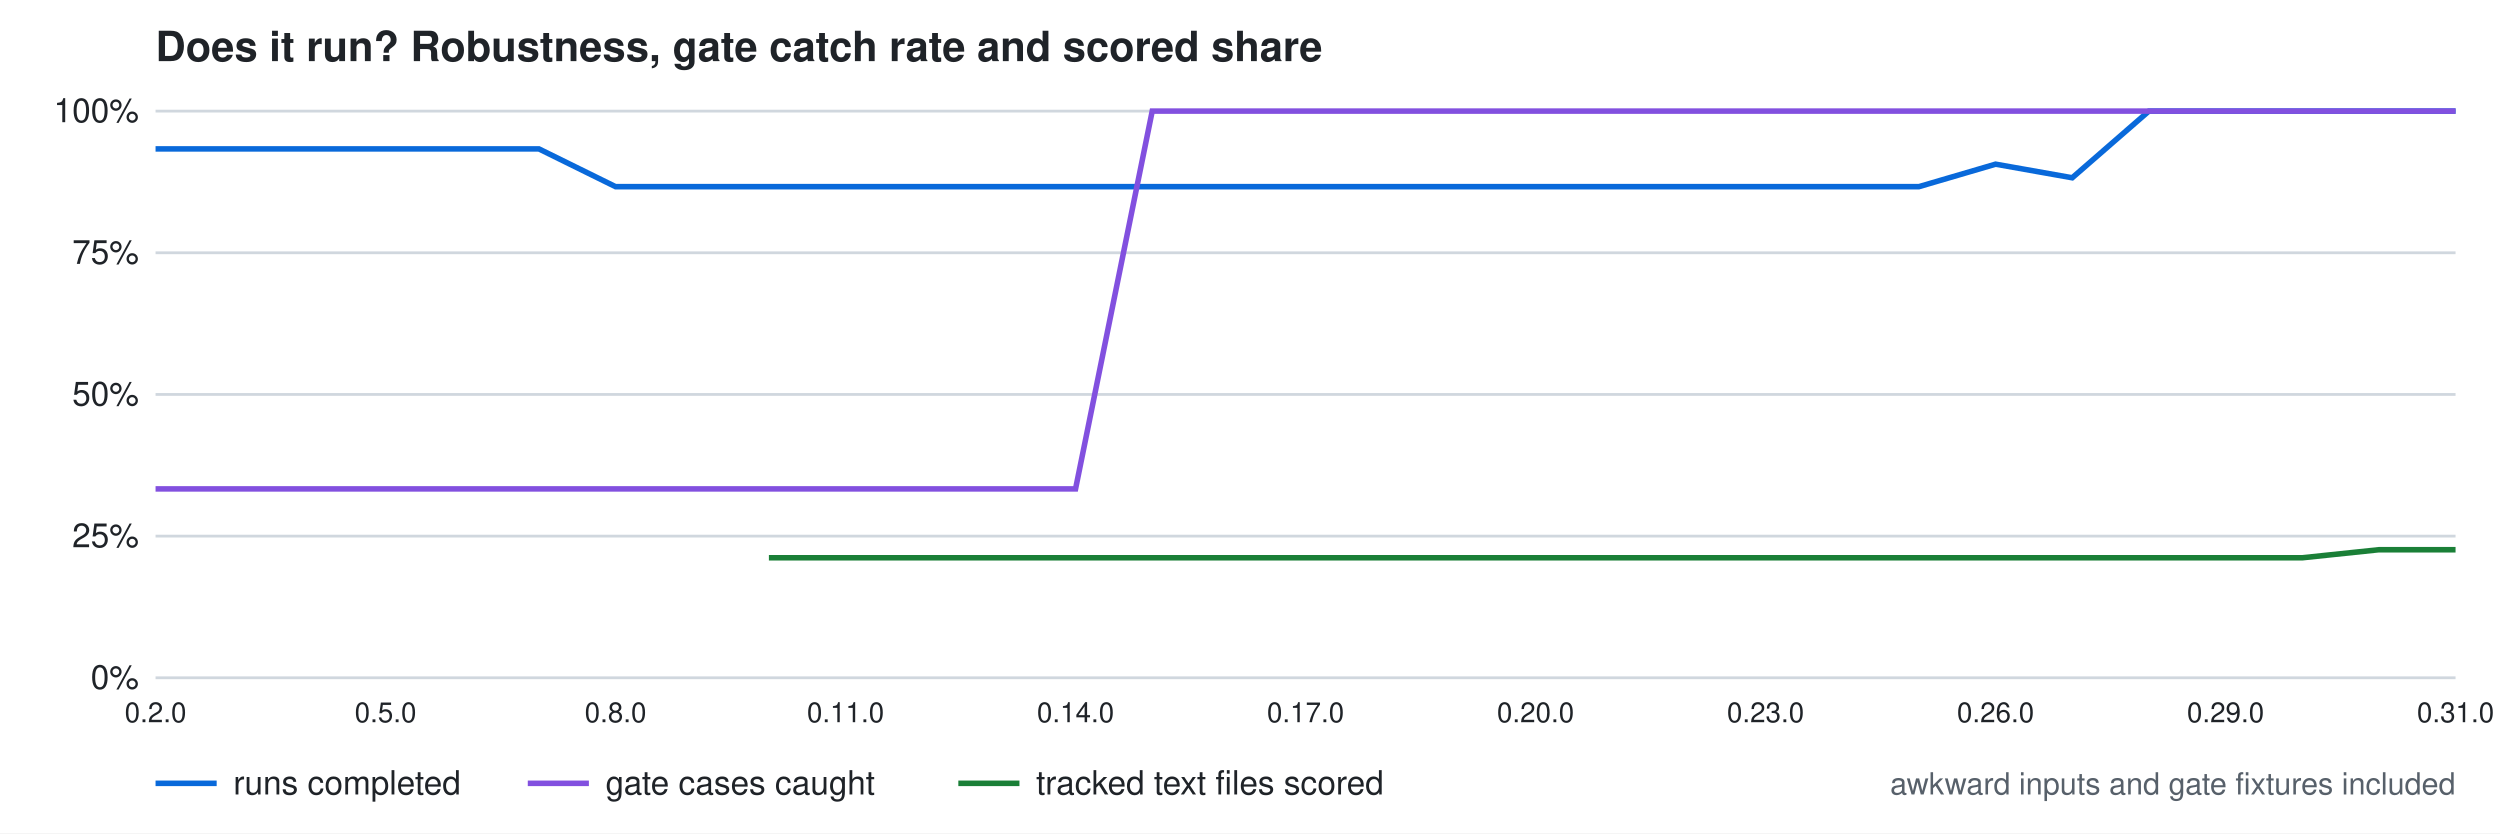
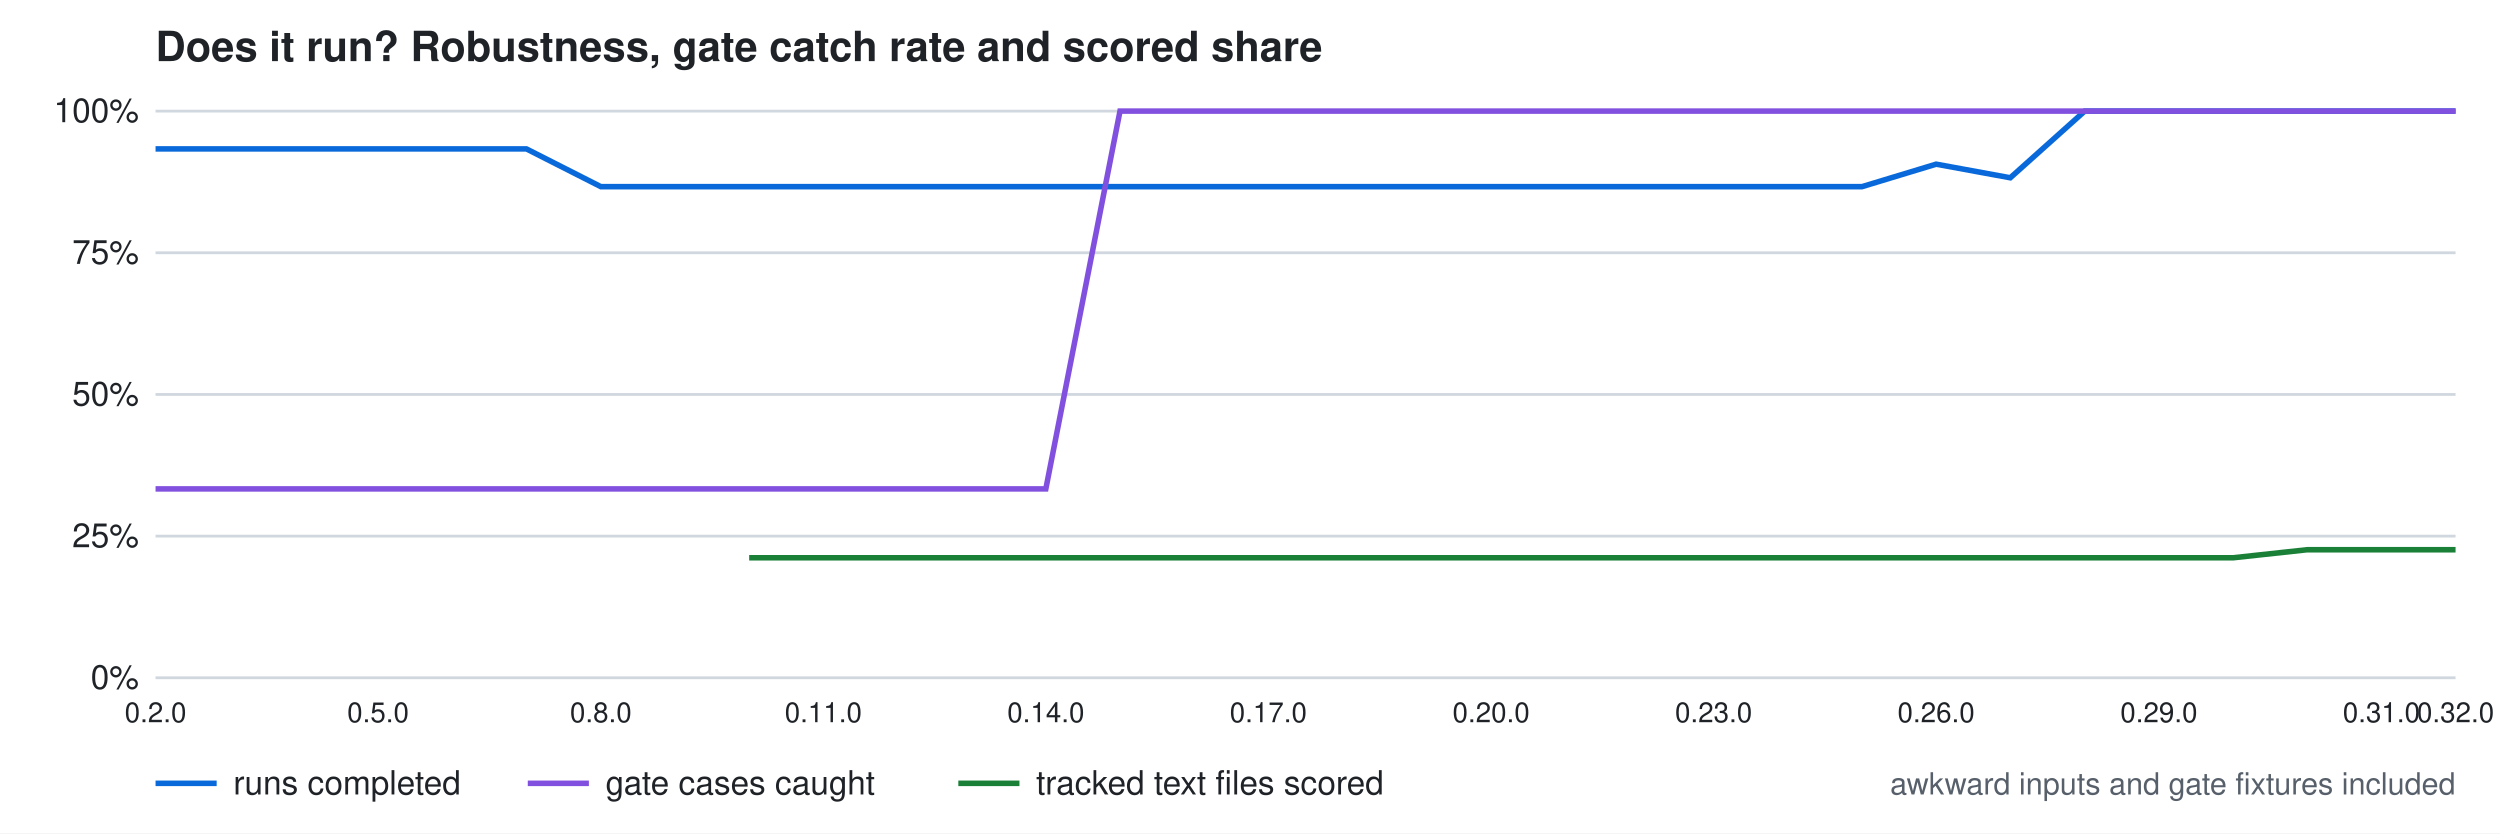
<svg xmlns="http://www.w3.org/2000/svg" width="900" height="300" viewBox="0 0 900 300" font-family="-apple-system,Segoe UI,Helvetica,Arial,sans-serif" font-size="12">
  <rect width="900" height="300" fill="#ffffff" />
  <text x="56" y="22" font-size="15" font-weight="600" fill="#1f2328">Does it run? Robustness, gate catch rate and scored share</text>
  <line x1="56" y1="244.0" x2="884" y2="244.0" stroke="#d0d7de" stroke-width="1" />
  <text x="50" y="248.0" text-anchor="end" fill="#1f2328">0%</text>
  <line x1="56" y1="193.0" x2="884" y2="193.0" stroke="#d0d7de" stroke-width="1" />
  <text x="50" y="197.0" text-anchor="end" fill="#1f2328">25%</text>
  <line x1="56" y1="142.0" x2="884" y2="142.0" stroke="#d0d7de" stroke-width="1" />
  <text x="50" y="146.0" text-anchor="end" fill="#1f2328">50%</text>
  <line x1="56" y1="91.0" x2="884" y2="91.0" stroke="#d0d7de" stroke-width="1" />
  <text x="50" y="95.0" text-anchor="end" fill="#1f2328">75%</text>
  <line x1="56" y1="40.0" x2="884" y2="40.0" stroke="#d0d7de" stroke-width="1" />
  <text x="50" y="44.0" text-anchor="end" fill="#1f2328">100%</text>
  <text x="56.0" y="260" text-anchor="middle" fill="#1f2328" font-size="10">0.2.0</text>
-   <text x="138.8" y="260" text-anchor="middle" fill="#1f2328" font-size="10">0.5.0</text>
-   <text x="221.6" y="260" text-anchor="middle" fill="#1f2328" font-size="10">0.8.0</text>
-   <text x="304.4" y="260" text-anchor="middle" fill="#1f2328" font-size="10">0.11.0</text>
-   <text x="387.2" y="260" text-anchor="middle" fill="#1f2328" font-size="10">0.14.0</text>
-   <text x="470.0" y="260" text-anchor="middle" fill="#1f2328" font-size="10">0.17.0</text>
-   <text x="552.8" y="260" text-anchor="middle" fill="#1f2328" font-size="10">0.20.0</text>
-   <text x="635.6" y="260" text-anchor="middle" fill="#1f2328" font-size="10">0.23.0</text>
-   <text x="718.4" y="260" text-anchor="middle" fill="#1f2328" font-size="10">0.26.0</text>
-   <text x="801.2" y="260" text-anchor="middle" fill="#1f2328" font-size="10">0.29.0</text>
-   <text x="884.0" y="260" text-anchor="middle" fill="#1f2328" font-size="10">0.31.0</text>
-   <polyline points="56.0,53.6 83.6,53.6 111.2,53.6 138.8,53.6 166.4,53.6 194.0,53.6 221.6,67.2 249.2,67.2 276.8,67.2 304.4,67.2 332.0,67.2 359.6,67.2 387.2,67.2 414.8,67.2 442.4,67.2 470.0,67.2 497.6,67.2 525.2,67.2 552.8,67.2 580.4,67.2 608.0,67.2 635.6,67.2 663.2,67.2 690.8,67.2 718.4,59.1 746.0,64.0 773.6,40.0 801.2,40.0 828.8,40.0 856.4,40.0 884.0,40.0" fill="none" stroke="#0969da" stroke-width="2" />
-   <polyline points="56.0,176.0 83.6,176.0 111.2,176.0 138.8,176.0 166.4,176.0 194.0,176.0 221.6,176.0 249.2,176.0 276.8,176.0 304.4,176.0 332.0,176.0 359.6,176.0 387.2,176.0 414.8,40.0 442.4,40.0 470.0,40.0 497.6,40.0 525.2,40.0 552.8,40.0 580.4,40.0 608.0,40.0 635.6,40.0 663.2,40.0 690.8,40.0 718.4,40.0 746.0,40.0 773.6,40.0 801.2,40.0 828.8,40.0 856.4,40.0 884.0,40.0" fill="none" stroke="#8250df" stroke-width="2" />
-   <polyline points="276.8,200.8 304.4,200.8 332.0,200.8 359.6,200.8 387.2,200.8 414.8,200.8 442.4,200.8 470.0,200.8 497.6,200.8 525.2,200.8 552.8,200.8 580.4,200.8 608.0,200.8 635.6,200.8 663.2,200.8 690.8,200.8 718.4,200.8 746.0,200.8 773.6,200.8 801.2,200.8 828.8,200.8 856.4,197.9 884.0,197.9" fill="none" stroke="#1a7f37" stroke-width="2" />
+   <text x="136.1" y="260" text-anchor="middle" fill="#1f2328" font-size="10">0.5.0</text>
+   <text x="216.3" y="260" text-anchor="middle" fill="#1f2328" font-size="10">0.8.0</text>
+   <text x="296.4" y="260" text-anchor="middle" fill="#1f2328" font-size="10">0.11.0</text>
+   <text x="376.5" y="260" text-anchor="middle" fill="#1f2328" font-size="10">0.14.0</text>
+   <text x="456.6" y="260" text-anchor="middle" fill="#1f2328" font-size="10">0.17.0</text>
+   <text x="536.8" y="260" text-anchor="middle" fill="#1f2328" font-size="10">0.20.0</text>
+   <text x="616.9" y="260" text-anchor="middle" fill="#1f2328" font-size="10">0.23.0</text>
+   <text x="697.0" y="260" text-anchor="middle" fill="#1f2328" font-size="10">0.26.0</text>
+   <text x="777.2" y="260" text-anchor="middle" fill="#1f2328" font-size="10">0.29.0</text>
+   <text x="857.3" y="260" text-anchor="middle" fill="#1f2328" font-size="10">0.31.0</text>
+   <text x="884.0" y="260" text-anchor="middle" fill="#1f2328" font-size="10">0.32.0</text>
+   <polyline points="56.0,53.6 82.7,53.6 109.4,53.6 136.1,53.6 162.8,53.6 189.5,53.6 216.3,67.2 243.0,67.2 269.7,67.2 296.4,67.2 323.1,67.2 349.8,67.2 376.5,67.2 403.2,67.2 429.9,67.2 456.6,67.2 483.4,67.2 510.1,67.2 536.8,67.2 563.5,67.2 590.2,67.2 616.9,67.2 643.6,67.2 670.3,67.2 697.0,59.1 723.7,64.0 750.5,40.0 777.2,40.0 803.9,40.0 830.6,40.0 857.3,40.0 884.0,40.0" fill="none" stroke="#0969da" stroke-width="2" />
+   <polyline points="56.0,176.0 82.7,176.0 109.4,176.0 136.1,176.0 162.8,176.0 189.5,176.0 216.3,176.0 243.0,176.0 269.7,176.0 296.4,176.0 323.1,176.0 349.8,176.0 376.5,176.0 403.2,40.0 429.9,40.0 456.6,40.0 483.4,40.0 510.1,40.0 536.8,40.0 563.5,40.0 590.2,40.0 616.9,40.0 643.6,40.0 670.3,40.0 697.0,40.0 723.7,40.0 750.5,40.0 777.2,40.0 803.9,40.0 830.6,40.0 857.3,40.0 884.0,40.0" fill="none" stroke="#8250df" stroke-width="2" />
+   <polyline points="269.7,200.8 296.4,200.8 323.1,200.8 349.8,200.8 376.5,200.8 403.2,200.8 429.9,200.8 456.6,200.8 483.4,200.8 510.1,200.8 536.8,200.8 563.5,200.8 590.2,200.8 616.9,200.8 643.6,200.8 670.3,200.8 697.0,200.8 723.7,200.8 750.5,200.8 777.2,200.8 803.9,200.8 830.6,197.9 857.3,197.9 884.0,197.9" fill="none" stroke="#1a7f37" stroke-width="2" />
  <line x1="56" y1="282" x2="78" y2="282" stroke="#0969da" stroke-width="2" />
  <text x="84" y="286" fill="#1f2328">runs completed</text>
  <line x1="190" y1="282" x2="212" y2="282" stroke="#8250df" stroke-width="2" />
  <text x="218" y="286" fill="#1f2328">gate cases caught</text>
  <line x1="345" y1="282" x2="367" y2="282" stroke="#1a7f37" stroke-width="2" />
  <text x="373" y="286" fill="#1f2328">tracked text files scored</text>
  <text x="884" y="286" text-anchor="end" fill="#57606a" font-size="11">awkward inputs and gate fixtures included</text>
</svg>
